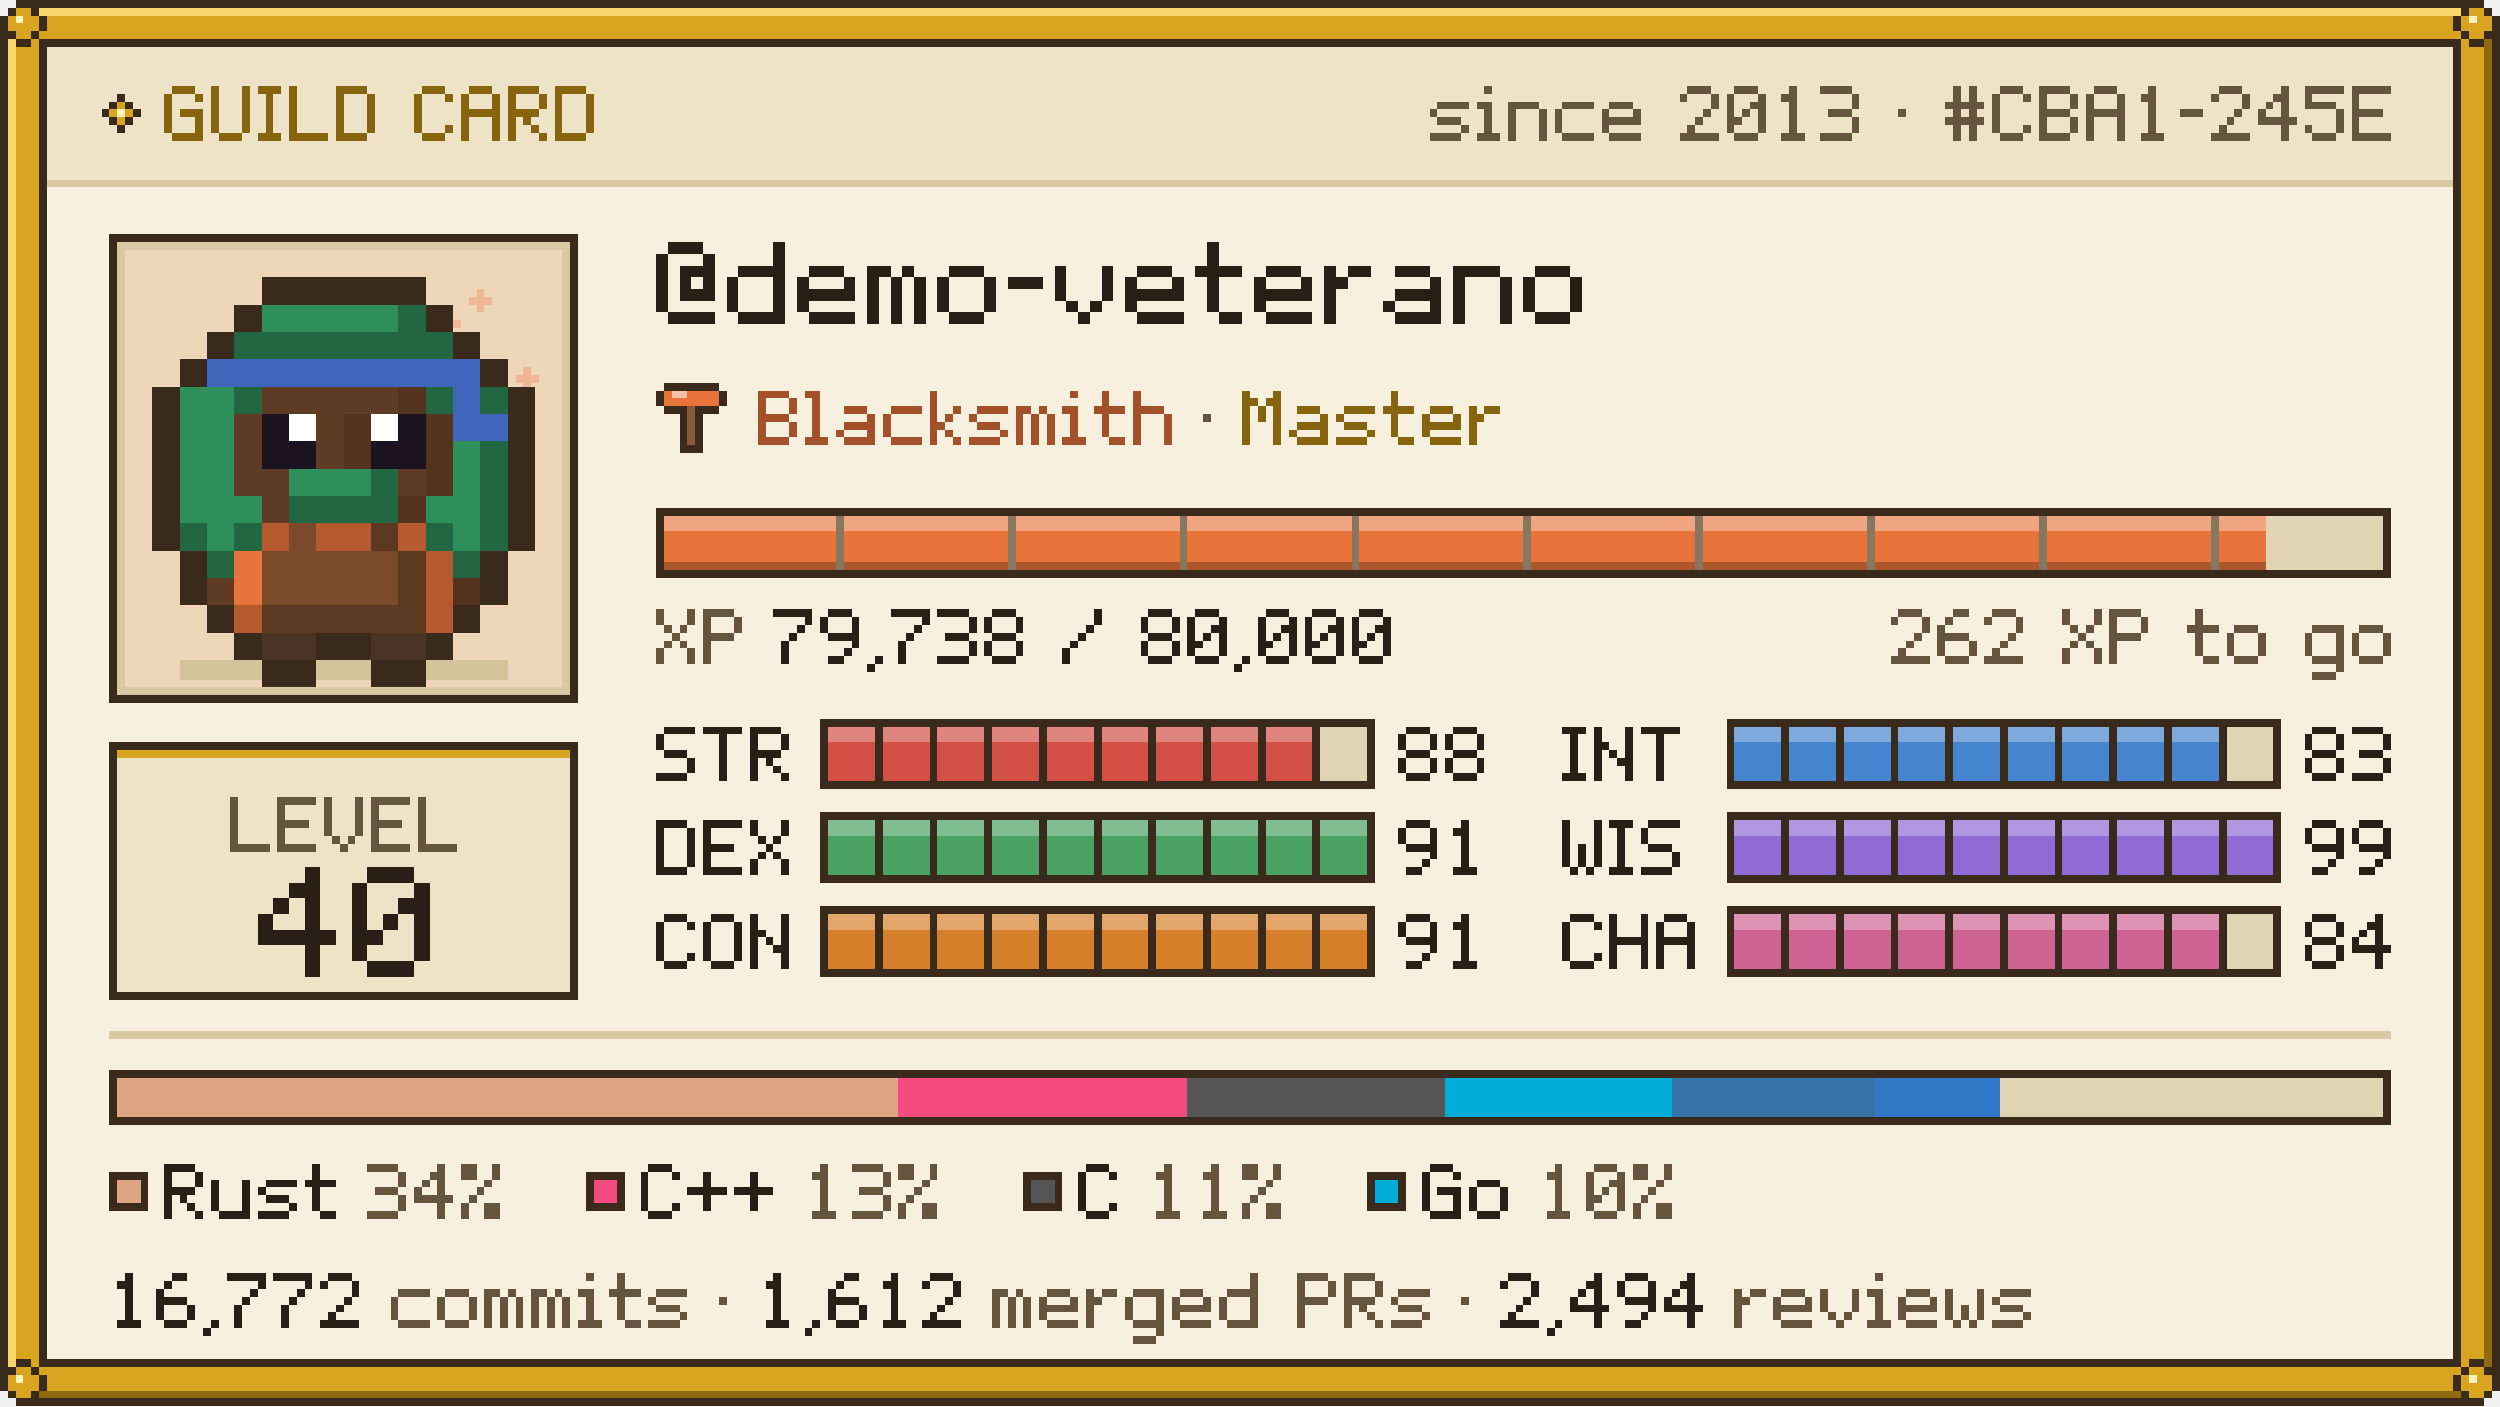
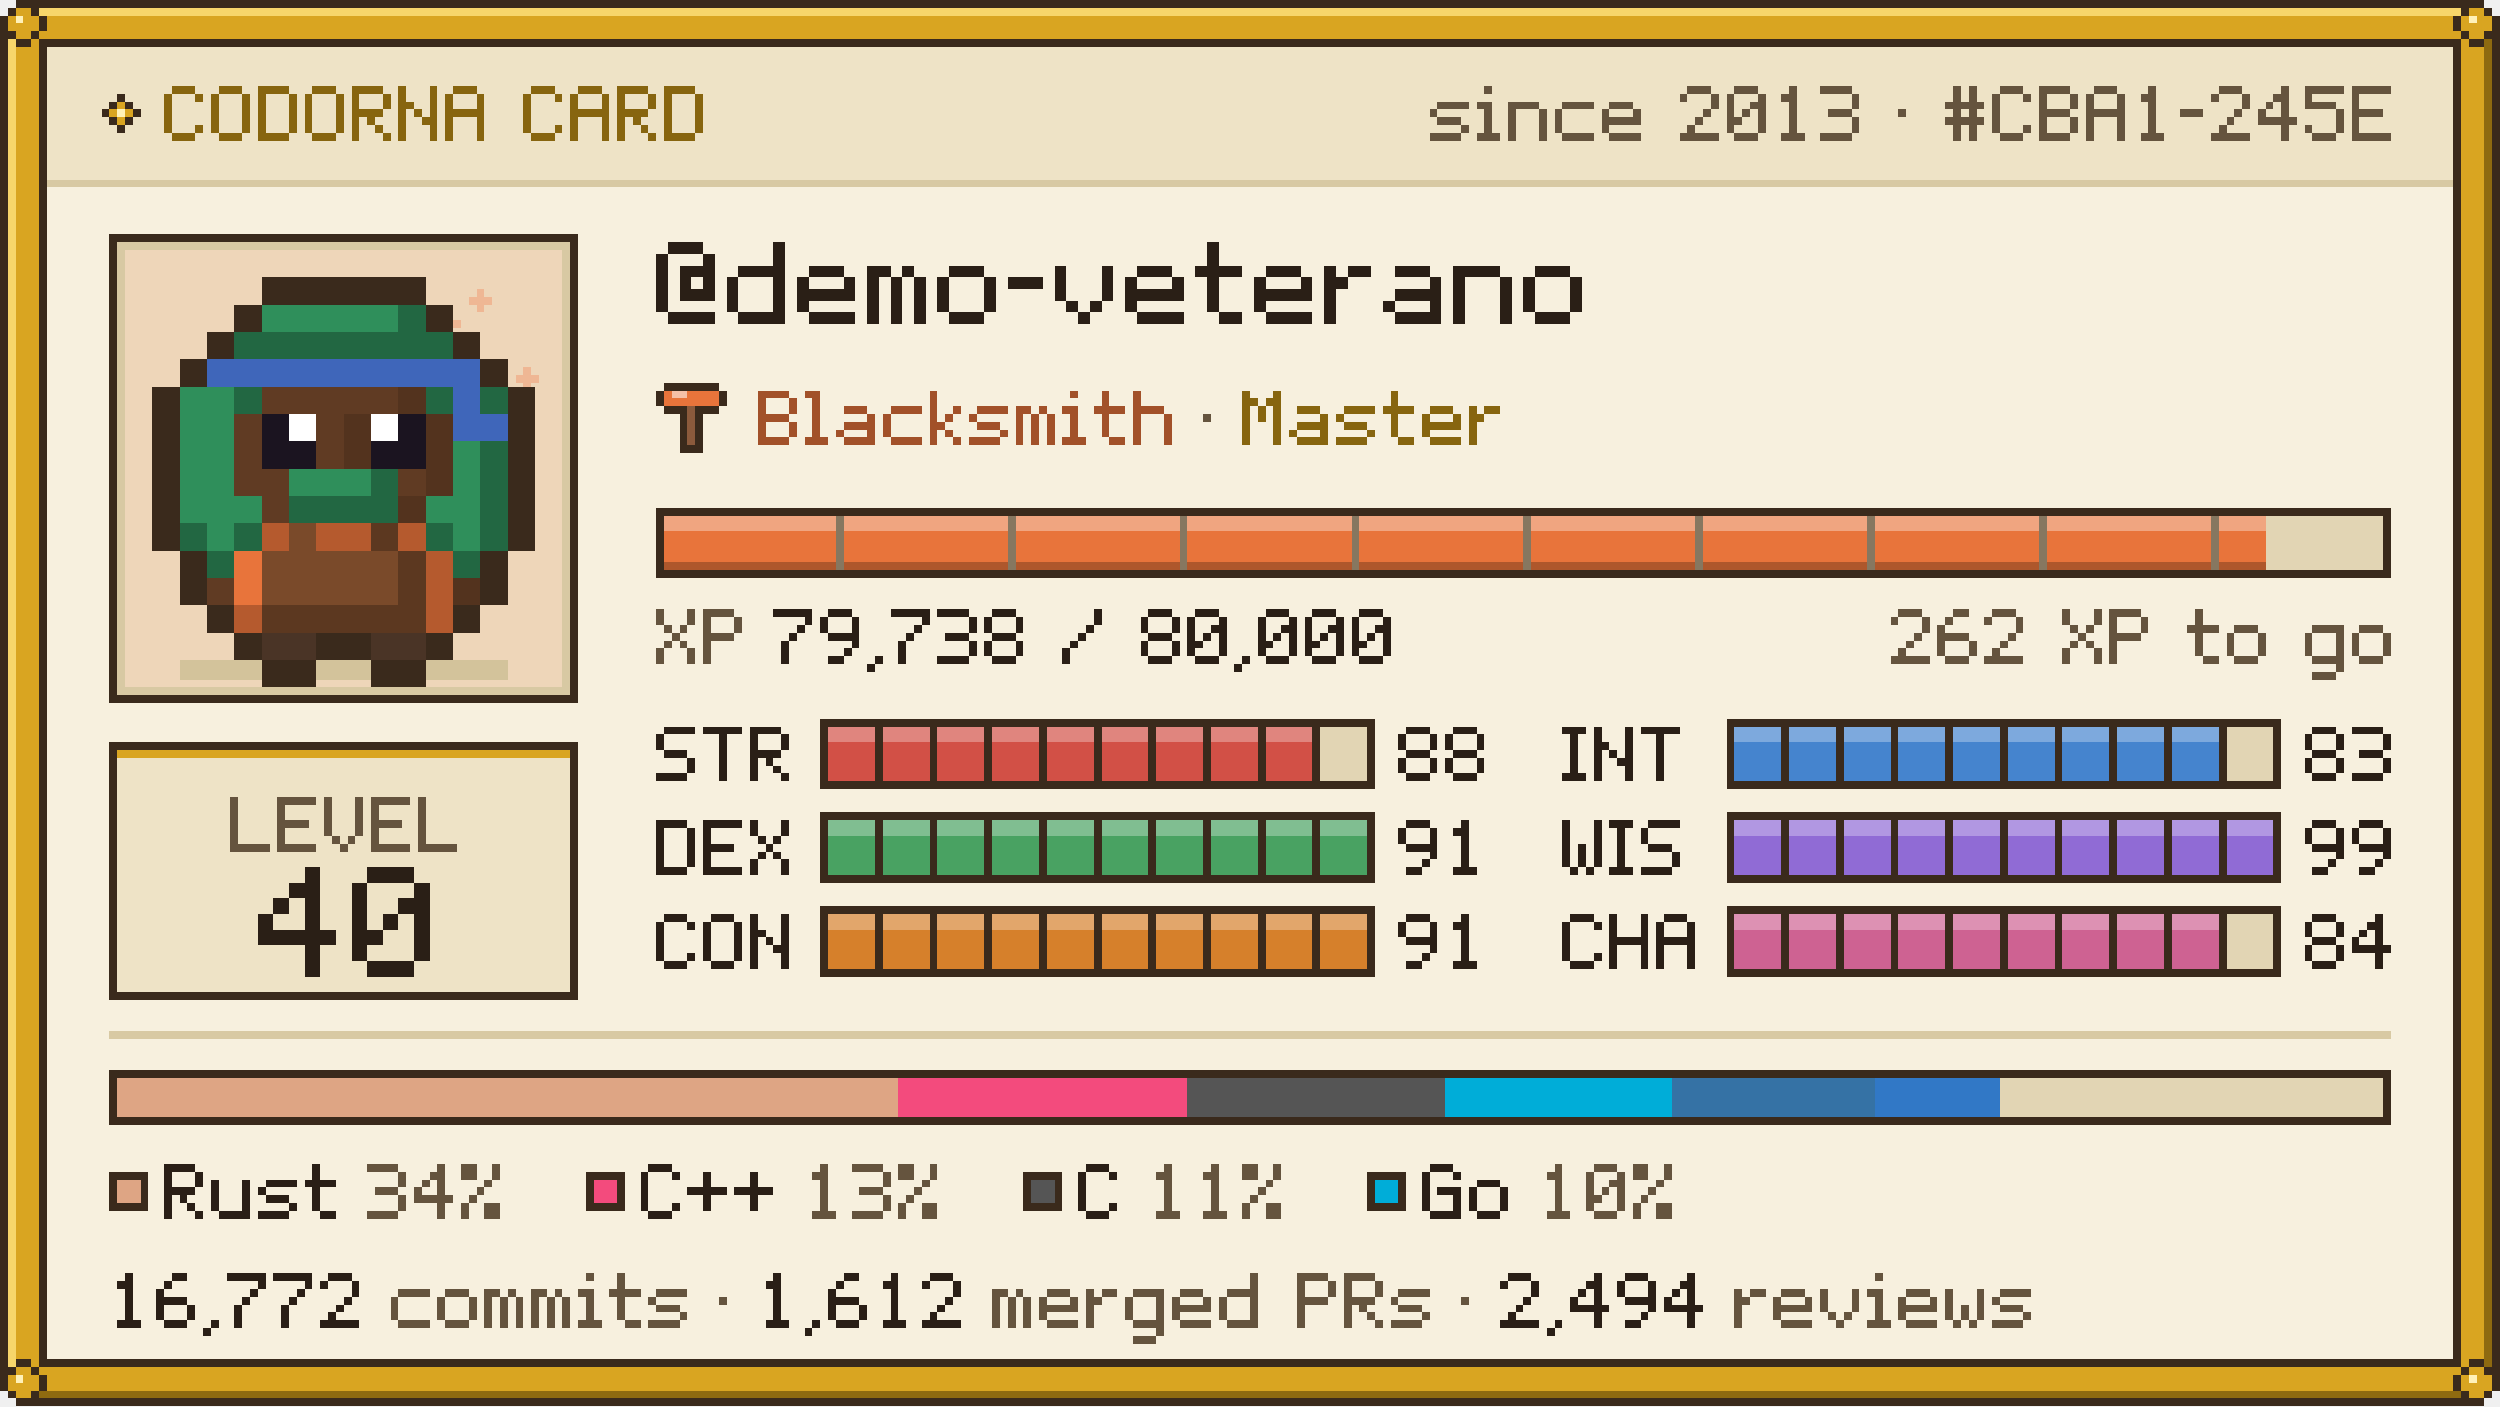
<svg xmlns="http://www.w3.org/2000/svg" width="640" height="360" viewBox="0 0 640 360" role="img" aria-labelledby="gc-title gc-desc" shape-rendering="crispEdges">
  <defs>
-     <path id="g47" d="M1 0h3v1h-3zM0 1h1v5h-1zM4 1h1v1h-1zM2 3h3v1h-3zM4 4h1v3h-1zM1 6h3v1h-3z" />
-     <path id="g55" d="M0 0h1v6h-1zM4 0h1v6h-1zM1 6h3v1h-3z" />
-     <path id="g49" d="M0 0h3v1h-3zM1 1h1v6h-1zM0 6h1v1h-1zM2 6h1v1h-1z" />
-     <path id="g4c" d="M0 0h1v7h-1zM1 6h4v1h-4z" />
+     <path id="g43" d="M1 0h3v1h-3zM0 1h1v5h-1zM4 1h1v1h-1zM4 5h1v1h-1zM1 6h3v1h-3z" />
+     <path id="g4f" d="M1 0h3v1h-3zM0 1h1v5h-1zM4 1h1v5h-1zM1 6h3v1h-3z" />
    <path id="g44" d="M0 0h4v1h-4zM0 1h1v6h-1zM4 1h1v5h-1zM1 6h3v1h-3z" />
-     <path id="g43" d="M1 0h3v1h-3zM0 1h1v5h-1zM4 1h1v1h-1zM4 5h1v1h-1zM1 6h3v1h-3z" />
+     <path id="g52" d="M0 0h4v1h-4zM0 1h1v6h-1zM4 1h1v2h-1zM1 3h3v1h-3zM2 4h1v1h-1zM3 5h1v1h-1zM4 6h1v1h-1z" />
+     <path id="g4e" d="M0 0h1v7h-1zM4 0h1v7h-1zM1 2h1v1h-1zM2 3h1v1h-1zM3 4h1v1h-1z" />
    <path id="g41" d="M1 0h3v1h-3zM0 1h1v6h-1zM4 1h1v6h-1zM1 3h3v1h-3z" />
-     <path id="g52" d="M0 0h4v1h-4zM0 1h1v6h-1zM4 1h1v2h-1zM1 3h3v1h-3zM2 4h1v1h-1zM3 5h1v1h-1zM4 6h1v1h-1z" />
    <path id="g73" d="M1 2h4v1h-4zM0 3h1v1h-1zM1 4h3v1h-3zM4 5h1v1h-1zM0 6h4v1h-4z" />
    <path id="g69" d="M1 0h1v1h-1zM0 2h2v1h-2zM1 3h1v4h-1zM0 6h1v1h-1zM2 6h1v1h-1z" />
    <path id="g6e" d="M0 2h4v1h-4zM0 3h1v4h-1zM4 3h1v4h-1z" />
    <path id="g63" d="M1 2h4v1h-4zM0 3h1v3h-1zM1 6h4v1h-4z" />
    <path id="g65" d="M1 2h3v1h-3zM0 3h1v3h-1zM4 3h1v2h-1zM1 4h3v1h-3zM1 6h4v1h-4z" />
    <path id="g32" d="M1 0h3v1h-3zM0 1h1v1h-1zM4 1h1v2h-1zM3 3h1v1h-1zM2 4h1v1h-1zM1 5h1v2h-1zM0 6h1v1h-1zM2 6h3v1h-3z" />
    <path id="g30" d="M1 0h3v1h-3zM0 1h1v5h-1zM4 1h1v5h-1zM3 2h1v1h-1zM2 3h1v1h-1zM1 4h1v1h-1zM1 6h3v1h-3z" />
    <path id="g31" d="M2 0h1v7h-1zM1 1h1v1h-1zM1 6h1v1h-1zM3 6h1v1h-1z" />
    <path id="g33" d="M0 0h4v1h-4zM4 1h1v2h-1zM1 3h3v1h-3zM4 4h1v2h-1zM0 6h4v1h-4z" />
    <path id="gb7" d="M0 3h1v1h-1z" />
    <path id="g23" d="M1 0h1v7h-1zM3 0h1v7h-1zM0 2h1v1h-1zM2 2h1v1h-1zM4 2h1v1h-1zM0 4h1v1h-1zM2 4h1v1h-1zM4 4h1v1h-1z" />
    <path id="g42" d="M0 0h4v1h-4zM0 1h1v6h-1zM4 1h1v2h-1zM1 3h3v1h-3zM4 4h1v2h-1zM1 6h3v1h-3z" />
    <path id="g2d" d="M0 3h3v1h-3z" />
    <path id="g34" d="M3 0h1v7h-1zM2 1h1v1h-1zM1 2h1v1h-1zM0 3h1v2h-1zM1 4h2v1h-2zM4 4h1v1h-1z" />
    <path id="g35" d="M0 0h5v1h-5zM0 1h1v2h-1zM1 2h3v1h-3zM4 3h1v3h-1zM0 5h1v1h-1zM1 6h3v1h-3z" />
    <path id="g45" d="M0 0h5v1h-5zM0 1h1v6h-1zM1 3h3v1h-3zM1 6h4v1h-4z" />
+     <path id="g4c" d="M0 0h1v7h-1zM1 6h4v1h-4z" />
    <path id="g56" d="M0 0h1v5h-1zM4 0h1v5h-1zM1 5h1v1h-1zM3 5h1v1h-1zM2 6h1v1h-1z" />
    <path id="g40" d="M1 0h3v1h-3zM0 1h1v5h-1zM4 1h1v4h-1zM2 2h2v1h-2zM2 3h1v2h-1zM3 4h1v1h-1zM1 6h4v1h-4z" />
    <path id="g64" d="M4 0h1v7h-1zM1 2h3v1h-3zM0 3h1v3h-1zM1 6h3v1h-3z" />
    <path id="g6d" d="M0 2h2v1h-2zM3 2h1v1h-1zM0 3h1v4h-1zM2 3h1v4h-1zM4 3h1v4h-1z" />
    <path id="g6f" d="M1 2h3v1h-3zM0 3h1v3h-1zM4 3h1v3h-1zM1 6h3v1h-3z" />
    <path id="g76" d="M0 2h1v3h-1zM4 2h1v3h-1zM1 5h1v1h-1zM3 5h1v1h-1zM2 6h1v1h-1z" />
    <path id="g74" d="M1 0h1v6h-1zM0 2h1v1h-1zM2 2h2v1h-2zM2 6h2v1h-2z" />
    <path id="g72" d="M0 2h1v5h-1zM2 2h2v1h-2zM1 3h1v1h-1z" />
    <path id="g61" d="M1 2h3v1h-3zM4 3h1v4h-1zM1 4h3v1h-3zM0 5h1v1h-1zM1 6h3v1h-3z" />
    <path id="g6c" d="M0 0h2v1h-2zM1 1h1v6h-1zM0 6h1v1h-1zM2 6h1v1h-1z" />
    <path id="g6b" d="M0 0h1v7h-1zM3 2h1v1h-1zM2 3h1v1h-1zM1 4h1v1h-1zM2 5h1v1h-1zM3 6h1v1h-1z" />
    <path id="g68" d="M0 0h1v7h-1zM1 2h3v1h-3zM4 3h1v4h-1z" />
    <path id="g4d" d="M0 0h1v7h-1zM4 0h1v7h-1zM1 1h1v1h-1zM3 1h1v1h-1zM2 2h1v2h-1z" />
    <path id="g58" d="M0 0h1v2h-1zM4 0h1v2h-1zM1 2h1v1h-1zM3 2h1v1h-1zM2 3h1v1h-1zM1 4h1v1h-1zM3 4h1v1h-1zM0 5h1v2h-1zM4 5h1v2h-1z" />
    <path id="g50" d="M0 0h4v1h-4zM0 1h1v6h-1zM4 1h1v2h-1zM1 3h3v1h-3z" />
    <path id="g37" d="M0 0h5v1h-5zM4 1h1v1h-1zM3 2h1v1h-1zM2 3h1v1h-1zM1 4h1v3h-1z" />
    <path id="g39" d="M1 0h3v1h-3zM0 1h1v2h-1zM4 1h1v4h-1zM1 3h3v1h-3zM3 5h1v1h-1zM1 6h2v1h-2z" />
    <path id="g2c" d="M1 6h1v1h-1zM0 7h1v1h-1z" />
    <path id="g38" d="M1 0h3v1h-3zM0 1h1v2h-1zM4 1h1v2h-1zM1 3h3v1h-3zM0 4h1v2h-1zM4 4h1v2h-1zM1 6h3v1h-3z" />
    <path id="g2f" d="M4 0h1v2h-1zM3 2h1v1h-1zM2 3h1v1h-1zM1 4h1v1h-1zM0 5h1v2h-1z" />
    <path id="g36" d="M2 0h2v1h-2zM1 1h1v1h-1zM0 2h1v4h-1zM1 3h3v1h-3zM4 4h1v2h-1zM1 6h3v1h-3z" />
    <path id="g67" d="M1 2h4v1h-4zM0 3h1v3h-1zM4 3h1v5h-1zM1 6h3v1h-3zM1 8h3v1h-3z" />
    <path id="g53" d="M1 0h4v1h-4zM0 1h1v2h-1zM1 3h3v1h-3zM4 4h1v2h-1zM0 6h4v1h-4z" />
    <path id="g54" d="M0 0h5v1h-5zM2 1h1v6h-1z" />
-     <path id="g4e" d="M0 0h1v7h-1zM4 0h1v7h-1zM1 2h1v1h-1zM2 3h1v1h-1zM3 4h1v1h-1z" />
+     <path id="g49" d="M0 0h3v1h-3zM1 1h1v6h-1zM0 6h1v1h-1zM2 6h1v1h-1z" />
    <path id="g57" d="M0 0h1v6h-1zM4 0h1v6h-1zM2 3h1v3h-1zM1 6h1v1h-1zM3 6h1v1h-1z" />
-     <path id="g4f" d="M1 0h3v1h-3zM0 1h1v5h-1zM4 1h1v5h-1zM1 6h3v1h-3z" />
    <path id="g48" d="M0 0h1v7h-1zM4 0h1v7h-1zM1 3h3v1h-3z" />
    <path id="g75" d="M0 2h1v4h-1zM4 2h1v5h-1zM1 6h3v1h-3z" />
    <path id="g25" d="M0 0h2v2h-2zM4 0h1v2h-1zM3 2h1v1h-1zM2 3h1v1h-1zM1 4h1v1h-1zM0 5h1v2h-1zM3 5h2v2h-2z" />
    <path id="g2b" d="M2 1h1v5h-1zM0 3h2v1h-2zM3 3h2v1h-2z" />
+     <path id="g47" d="M1 0h3v1h-3zM0 1h1v5h-1zM4 1h1v1h-1zM2 3h3v1h-3zM4 4h1v3h-1zM1 6h3v1h-3z" />
    <path id="g77" d="M0 2h1v4h-1zM4 2h1v4h-1zM2 4h1v2h-1zM1 6h1v1h-1zM3 6h1v1h-1z" />
  </defs>
  <path fill="#3a2a1c" d="M4 0h632v2h2v2h2v352h-2v2h-2v2h-632v-2h-2v-2h-2v-352h2v-2h2z" />
  <path fill="#d9a521" d="M6 2h628v2h2v2h2v348h-2v2h-2v2h-628v-2h-2v-2h-2v-348h2v-2h2z" />
  <rect x="8" y="2" width="624" height="2" fill="#f7d66b" />
  <rect x="2" y="8" width="2" height="344" fill="#f7d66b" />
  <rect x="8" y="356" width="624" height="2" fill="#8e6a10" />
  <rect x="636" y="8" width="2" height="344" fill="#8e6a10" />
  <rect x="10" y="10" width="620" height="340" fill="#3a2a1c" />
  <rect x="12" y="12" width="616" height="336" fill="#f7f0de" />
  <path fill="#3a2a1c" d="M4 0h4v2h-4zM2 2h2v2h-2zM8 2h2v2h-2zM0 4h2v4h-2zM10 4h2v4h-2zM2 8h2v2h-2zM8 8h2v2h-2zM4 10h4v2h-4z" />
  <path fill="#d9a521" d="M4 2h4v2h-4zM2 4h2v4h-2zM6 4h4v4h-4zM4 6h2v4h-2zM6 8h2v2h-2z" />
  <path fill="#fff1b8" d="M4 4h2v2h-2z" />
  <path fill="#3a2a1c" d="M632 0h4v2h-4zM630 2h2v2h-2zM636 2h2v2h-2zM628 4h2v4h-2zM638 4h2v4h-2zM630 8h2v2h-2zM636 8h2v2h-2zM632 10h4v2h-4z" />
  <path fill="#d9a521" d="M632 2h4v2h-4zM630 4h2v4h-2zM634 4h4v4h-4zM632 6h2v4h-2zM634 8h2v2h-2z" />
  <path fill="#fff1b8" d="M632 4h2v2h-2z" />
  <path fill="#3a2a1c" d="M4 348h4v2h-4zM2 350h2v2h-2zM8 350h2v2h-2zM0 352h2v4h-2zM10 352h2v4h-2zM2 356h2v2h-2zM8 356h2v2h-2zM4 358h4v2h-4z" />
  <path fill="#d9a521" d="M4 350h4v2h-4zM2 352h2v4h-2zM6 352h4v4h-4zM4 354h2v4h-2zM6 356h2v2h-2z" />
  <path fill="#fff1b8" d="M4 352h2v2h-2z" />
  <path fill="#3a2a1c" d="M632 348h4v2h-4zM630 350h2v2h-2zM636 350h2v2h-2zM628 352h2v4h-2zM638 352h2v4h-2zM630 356h2v2h-2zM636 356h2v2h-2zM632 358h4v2h-4z" />
  <path fill="#d9a521" d="M632 350h4v2h-4zM630 352h2v4h-2zM634 352h4v4h-4zM632 354h2v4h-2zM634 356h2v2h-2z" />
  <path fill="#fff1b8" d="M632 352h2v2h-2z" />
  <rect x="12" y="12" width="616" height="34" fill="#eee3c6" />
  <rect x="12" y="46" width="616" height="2" fill="#d8c9a3" />
  <path fill="#3a2a1c" d="M30 24h2v2h-2zM28 26h2v2h-2zM32 26h2v2h-2zM26 28h2v2h-2zM34 28h2v2h-2zM28 30h2v2h-2zM32 30h2v2h-2zM30 32h2v2h-2z" />
  <path fill="#d9a521" d="M30 26h2v2h-2zM28 28h2v2h-2zM32 28h2v2h-2zM30 30h2v2h-2z" />
  <path fill="#fff1b8" d="M30 28h2v2h-2z" />
  <g fill="#87650f" transform="translate(42 22) scale(2)">
-     <use href="#g47" />
-     <use href="#g55" x="6" />
-     <use href="#g49" x="12" />
-     <use href="#g4c" x="16" />
-     <use href="#g44" x="22" />
-     <use href="#g43" x="32" />
-     <use href="#g41" x="38" />
-     <use href="#g52" x="44" />
-     <use href="#g44" x="50" />
+     <use href="#g43" />
+     <use href="#g4f" x="6" />
+     <use href="#g44" x="12" />
+     <use href="#g4f" x="18" />
+     <use href="#g52" x="24" />
+     <use href="#g4e" x="30" />
+     <use href="#g41" x="36" />
+     <use href="#g43" x="46" />
+     <use href="#g41" x="52" />
+     <use href="#g52" x="58" />
+     <use href="#g44" x="64" />
  </g>
  <g fill="#65543e" transform="translate(366 22) scale(2)">
    <use href="#g73" />
    <use href="#g69" x="6" />
    <use href="#g6e" x="10" />
    <use href="#g63" x="16" />
    <use href="#g65" x="22" />
    <use href="#g32" x="32" />
    <use href="#g30" x="38" />
    <use href="#g31" x="44" />
    <use href="#g33" x="50" />
    <use href="#gb7" x="60" />
    <use href="#g23" x="66" />
    <use href="#g43" x="72" />
    <use href="#g42" x="78" />
    <use href="#g41" x="84" />
    <use href="#g31" x="90" />
    <use href="#g2d" x="96" />
    <use href="#g32" x="100" />
    <use href="#g34" x="106" />
    <use href="#g35" x="112" />
    <use href="#g45" x="118" />
  </g>
  <rect x="28" y="60" width="120" height="120" fill="#3a2a1c" />
  <rect x="30" y="62" width="116" height="116" fill="#d8c9a3" />
  <rect x="32" y="64" width="112" height="112" fill="#eed6b9" />
  <path fill="#efb794" d="M114 80h2v6h-2zM112 82h6v2h-6zM118 112h2v6h-2zM116 114h6v2h-6zM122 74h2v6h-2zM120 76h6v2h-6zM134 94h2v6h-2zM132 96h6v2h-6zM120 114h2v6h-2zM118 116h6v2h-6z" />
  <rect x="46" y="169" width="84" height="5" fill="#d3c39b" />
  <path fill="#3a2a1c" d="M67 71h42v7h-42zM60 78h7v7h-7zM109 78h7v7h-7zM53 85h7v7h-7zM116 85h7v7h-7zM46 92h7v7h-7zM123 92h7v7h-7zM39 99h7v42h-7zM130 99h7v42h-7zM46 141h7v14h-7zM123 141h7v14h-7zM53 155h7v7h-7zM116 155h7v7h-7zM60 162h7v7h-7zM81 162h14v7h-14zM109 162h7v7h-7zM67 169h14v7h-14zM95 169h14v7h-14z" />
  <path fill="#2f8f5b" d="M67 78h35v7h-35zM46 99h14v35h-14zM116 113h7v28h-7zM74 120h21v7h-21zM60 127h7v7h-7zM109 127h7v7h-7zM53 134h7v7h-7z" />
  <path fill="#226742" d="M102 78h7v14h-7zM60 85h42v7h-42zM109 85h7v7h-7zM60 99h7v7h-7zM109 99h7v7h-7zM123 99h7v7h-7zM123 113h7v28h-7zM95 120h7v14h-7zM74 127h21v7h-21zM46 134h7v7h-7zM60 134h7v7h-7zM109 134h7v7h-7zM53 141h7v7h-7zM116 141h7v7h-7z" />
  <path fill="#3f66ba" d="M53 92h70v7h-70zM116 99h7v14h-7zM123 106h7v7h-7z" />
  <path fill="#603b23" d="M67 99h35v7h-35zM60 106h7v21h-7zM81 106h7v14h-7zM67 120h7v14h-7zM102 120h7v7h-7zM53 148h7v7h-7z" />
  <path fill="#53331e" d="M102 99h7v7h-7zM88 106h7v14h-7zM109 106h7v21h-7zM102 127h7v7h-7zM116 148h7v7h-7z" />
  <path fill="#1b1420" d="M67 106h7v14h-7zM102 106h7v14h-7zM74 113h7v7h-7zM95 113h7v7h-7z" />
  <path fill="#ffffff" d="M74 106h7v7h-7zM95 106h7v7h-7z" />
  <path fill="#b55a2e" d="M67 134h7v7h-7zM81 134h14v7h-14zM102 134h7v7h-7zM109 141h7v21h-7zM60 155h7v7h-7z" />
  <path fill="#7a4a2a" d="M74 134h7v21h-7zM67 141h7v14h-7zM81 141h21v14h-21z" />
  <path fill="#5c3820" d="M95 134h7v7h-7zM102 141h7v21h-7zM67 155h35v7h-35z" />
  <path fill="#e8743b" d="M60 141h7v14h-7z" />
  <path fill="#4a3426" d="M67 162h14v7h-14zM95 162h14v7h-14z" />
  <rect x="28" y="190" width="120" height="66" fill="#3a2a1c" />
  <rect x="30" y="192" width="116" height="62" fill="#eee3c6" />
  <rect x="30" y="192" width="116" height="2" fill="#d9a521" />
  <g fill="#65543e" transform="translate(59 204) scale(2)">
    <use href="#g4c" />
    <use href="#g45" x="6" />
    <use href="#g56" x="12" />
    <use href="#g45" x="18" />
    <use href="#g4c" x="24" />
  </g>
  <g fill="#2a1f16" transform="translate(66 222) scale(4)">
    <use href="#g34" />
    <use href="#g30" x="6" />
  </g>
  <g fill="#2a1f16" transform="translate(168 62) scale(3)">
    <use href="#g40" />
    <use href="#g64" x="6" />
    <use href="#g65" x="12" />
    <use href="#g6d" x="18" />
    <use href="#g6f" x="24" />
    <use href="#g2d" x="30" />
    <use href="#g76" x="34" />
    <use href="#g65" x="40" />
    <use href="#g74" x="46" />
    <use href="#g65" x="51" />
    <use href="#g72" x="57" />
    <use href="#g61" x="62" />
    <use href="#g6e" x="68" />
    <use href="#g6f" x="74" />
  </g>
  <path fill="#3a2a1c" d="M170 98h14v2h-14zM168 100h2v4h-2zM184 100h2v4h-2zM170 104h6v2h-6zM178 104h6v2h-6zM174 106h2v10h-2zM178 106h2v10h-2zM176 114h2v2h-2z" />
  <path fill="#e8743b" d="M170 100h2v4h-2zM176 100h8v4h-8zM172 102h4v2h-4z" />
  <path fill="#f5c0a7" d="M172 100h4v2h-4z" />
  <path fill="#8b5a3c" d="M176 104h2v10h-2z" />
  <g fill="#a25129" transform="translate(194 100) scale(2)">
    <use href="#g42" />
    <use href="#g6c" x="6" />
    <use href="#g61" x="10" />
    <use href="#g63" x="16" />
    <use href="#g6b" x="22" />
    <use href="#g73" x="27" />
    <use href="#g6d" x="33" />
    <use href="#g69" x="39" />
    <use href="#g74" x="43" />
    <use href="#g68" x="48" />
  </g>
  <g fill="#65543e" transform="translate(300 100) scale(2)">
    <use href="#gb7" x="4" />
  </g>
  <g fill="#87650f" transform="translate(318 100) scale(2)">
    <use href="#g4d" />
    <use href="#g61" x="6" />
    <use href="#g73" x="12" />
    <use href="#g74" x="18" />
    <use href="#g65" x="23" />
    <use href="#g72" x="29" />
  </g>
  <rect x="168" y="130" width="444" height="18" fill="#3a2a1c" />
  <rect x="170" y="132" width="440" height="14" fill="#e2d5b4" />
  <rect x="170" y="132" width="410" height="14" fill="#e8743b" />
  <rect x="170" y="132" width="410" height="4" fill="#f0a580" />
  <rect x="170" y="144" width="410" height="2" fill="#ae572c" />
  <path fill="#867760" d="M214 132h2v14h-2zM258 132h2v14h-2zM302 132h2v14h-2zM346 132h2v14h-2zM390 132h2v14h-2zM434 132h2v14h-2zM478 132h2v14h-2zM522 132h2v14h-2zM566 132h2v14h-2z" />
  <g fill="#65543e" transform="translate(168 156) scale(2)">
    <use href="#g58" />
    <use href="#g50" x="6" />
  </g>
  <g fill="#2a1f16" transform="translate(198 156) scale(2)">
    <use href="#g37" />
    <use href="#g39" x="6" />
    <use href="#g2c" x="12" />
    <use href="#g37" x="15" />
    <use href="#g33" x="21" />
    <use href="#g38" x="27" />
    <use href="#g2f" x="37" />
    <use href="#g38" x="47" />
    <use href="#g30" x="53" />
    <use href="#g2c" x="59" />
    <use href="#g30" x="62" />
    <use href="#g30" x="68" />
    <use href="#g30" x="74" />
  </g>
  <g fill="#65543e" transform="translate(484 156) scale(2)">
    <use href="#g32" />
    <use href="#g36" x="6" />
    <use href="#g32" x="12" />
    <use href="#g58" x="22" />
    <use href="#g50" x="28" />
    <use href="#g74" x="38" />
    <use href="#g6f" x="43" />
    <use href="#g67" x="53" />
    <use href="#g6f" x="59" />
  </g>
  <g fill="#2a1f16" transform="translate(168 186) scale(2)">
    <use href="#g53" />
    <use href="#g54" x="6" />
    <use href="#g52" x="12" />
  </g>
  <rect x="210" y="184" width="142" height="18" fill="#3a2a1c" />
  <path fill="#e2d5b4" d="M338 186h12v14h-12z" />
  <path fill="#d25046" d="M212 186h12v14h-12zM226 186h12v14h-12zM240 186h12v14h-12zM254 186h12v14h-12zM268 186h12v14h-12zM282 186h12v14h-12zM296 186h12v14h-12zM310 186h12v14h-12zM324 186h12v14h-12z" />
  <path fill="#e0857e" d="M212 186h12v4h-12zM226 186h12v4h-12zM240 186h12v4h-12zM254 186h12v4h-12zM268 186h12v4h-12zM282 186h12v4h-12zM296 186h12v4h-12zM310 186h12v4h-12zM324 186h12v4h-12z" />
  <g fill="#2a1f16" transform="translate(358 186) scale(2)">
    <use href="#g38" />
    <use href="#g38" x="6" />
  </g>
  <g fill="#2a1f16" transform="translate(400 186) scale(2)">
    <use href="#g49" />
    <use href="#g4e" x="4" />
    <use href="#g54" x="10" />
  </g>
  <rect x="442" y="184" width="142" height="18" fill="#3a2a1c" />
  <path fill="#e2d5b4" d="M570 186h12v14h-12z" />
  <path fill="#4584ce" d="M444 186h12v14h-12zM458 186h12v14h-12zM472 186h12v14h-12zM486 186h12v14h-12zM500 186h12v14h-12zM514 186h12v14h-12zM528 186h12v14h-12zM542 186h12v14h-12zM556 186h12v14h-12z" />
  <path fill="#7da9dd" d="M444 186h12v4h-12zM458 186h12v4h-12zM472 186h12v4h-12zM486 186h12v4h-12zM500 186h12v4h-12zM514 186h12v4h-12zM528 186h12v4h-12zM542 186h12v4h-12zM556 186h12v4h-12z" />
  <g fill="#2a1f16" transform="translate(590 186) scale(2)">
    <use href="#g38" />
    <use href="#g33" x="6" />
  </g>
  <g fill="#2a1f16" transform="translate(168 210) scale(2)">
    <use href="#g44" />
    <use href="#g45" x="6" />
    <use href="#g58" x="12" />
  </g>
  <rect x="210" y="208" width="142" height="18" fill="#3a2a1c" />
  <path fill="#49a262" d="M212 210h12v14h-12zM226 210h12v14h-12zM240 210h12v14h-12zM254 210h12v14h-12zM268 210h12v14h-12zM282 210h12v14h-12zM296 210h12v14h-12zM310 210h12v14h-12zM324 210h12v14h-12zM338 210h12v14h-12z" />
  <path fill="#80be91" d="M212 210h12v4h-12zM226 210h12v4h-12zM240 210h12v4h-12zM254 210h12v4h-12zM268 210h12v4h-12zM282 210h12v4h-12zM296 210h12v4h-12zM310 210h12v4h-12zM324 210h12v4h-12zM338 210h12v4h-12z" />
  <g fill="#2a1f16" transform="translate(358 210) scale(2)">
    <use href="#g39" />
    <use href="#g31" x="6" />
  </g>
  <g fill="#2a1f16" transform="translate(400 210) scale(2)">
    <use href="#g57" />
    <use href="#g49" x="6" />
    <use href="#g53" x="10" />
  </g>
  <rect x="442" y="208" width="142" height="18" fill="#3a2a1c" />
  <path fill="#906bd5" d="M444 210h12v14h-12zM458 210h12v14h-12zM472 210h12v14h-12zM486 210h12v14h-12zM500 210h12v14h-12zM514 210h12v14h-12zM528 210h12v14h-12zM542 210h12v14h-12zM556 210h12v14h-12zM570 210h12v14h-12z" />
  <path fill="#b197e2" d="M444 210h12v4h-12zM458 210h12v4h-12zM472 210h12v4h-12zM486 210h12v4h-12zM500 210h12v4h-12zM514 210h12v4h-12zM528 210h12v4h-12zM542 210h12v4h-12zM556 210h12v4h-12zM570 210h12v4h-12z" />
  <g fill="#2a1f16" transform="translate(590 210) scale(2)">
    <use href="#g39" />
    <use href="#g39" x="6" />
  </g>
  <g fill="#2a1f16" transform="translate(168 234) scale(2)">
    <use href="#g43" />
    <use href="#g4f" x="6" />
    <use href="#g4e" x="12" />
  </g>
  <rect x="210" y="232" width="142" height="18" fill="#3a2a1c" />
  <path fill="#d6802b" d="M212 234h12v14h-12zM226 234h12v14h-12zM240 234h12v14h-12zM254 234h12v14h-12zM268 234h12v14h-12zM282 234h12v14h-12zM296 234h12v14h-12zM310 234h12v14h-12zM324 234h12v14h-12zM338 234h12v14h-12z" />
  <path fill="#e2a66b" d="M212 234h12v4h-12zM226 234h12v4h-12zM240 234h12v4h-12zM254 234h12v4h-12zM268 234h12v4h-12zM282 234h12v4h-12zM296 234h12v4h-12zM310 234h12v4h-12zM324 234h12v4h-12zM338 234h12v4h-12z" />
  <g fill="#2a1f16" transform="translate(358 234) scale(2)">
    <use href="#g39" />
    <use href="#g31" x="6" />
  </g>
  <g fill="#2a1f16" transform="translate(400 234) scale(2)">
    <use href="#g43" />
    <use href="#g48" x="6" />
    <use href="#g41" x="12" />
  </g>
  <rect x="442" y="232" width="142" height="18" fill="#3a2a1c" />
  <path fill="#e2d5b4" d="M570 234h12v14h-12z" />
  <path fill="#ce6292" d="M444 234h12v14h-12zM458 234h12v14h-12zM472 234h12v14h-12zM486 234h12v14h-12zM500 234h12v14h-12zM514 234h12v14h-12zM528 234h12v14h-12zM542 234h12v14h-12zM556 234h12v14h-12z" />
  <path fill="#dd91b3" d="M444 234h12v4h-12zM458 234h12v4h-12zM472 234h12v4h-12zM486 234h12v4h-12zM500 234h12v4h-12zM514 234h12v4h-12zM528 234h12v4h-12zM542 234h12v4h-12zM556 234h12v4h-12z" />
  <g fill="#2a1f16" transform="translate(590 234) scale(2)">
    <use href="#g38" />
    <use href="#g34" x="6" />
  </g>
  <rect x="28" y="264" width="584" height="2" fill="#d8c9a3" />
  <rect x="28" y="274" width="584" height="14" fill="#3a2a1c" />
  <rect x="30" y="276" width="580" height="10" fill="#e2d5b4" />
  <rect x="30" y="276" width="200" height="10" fill="#dea584" />
  <rect x="230" y="276" width="74" height="10" fill="#f34b7d" />
  <rect x="304" y="276" width="66" height="10" fill="#555555" />
  <rect x="370" y="276" width="58" height="10" fill="#00ADD8" />
  <rect x="428" y="276" width="52" height="10" fill="#3572A5" />
  <rect x="480" y="276" width="32" height="10" fill="#3178c6" />
  <rect x="28" y="300" width="10" height="10" fill="#3a2a1c" />
  <rect x="30" y="302" width="6" height="6" fill="#dea584" />
  <g fill="#2a1f16" transform="translate(42 298) scale(2)">
    <use href="#g52" />
    <use href="#g75" x="6" />
    <use href="#g73" x="12" />
    <use href="#g74" x="18" />
  </g>
  <g fill="#65543e" transform="translate(86 298) scale(2)">
    <use href="#g33" x="4" />
    <use href="#g34" x="10" />
    <use href="#g25" x="16" />
  </g>
  <rect x="150" y="300" width="10" height="10" fill="#3a2a1c" />
  <rect x="152" y="302" width="6" height="6" fill="#f34b7d" />
  <g fill="#2a1f16" transform="translate(164 298) scale(2)">
    <use href="#g43" />
    <use href="#g2b" x="6" />
    <use href="#g2b" x="12" />
  </g>
  <g fill="#65543e" transform="translate(198 298) scale(2)">
    <use href="#g31" x="4" />
    <use href="#g33" x="10" />
    <use href="#g25" x="16" />
  </g>
  <rect x="262" y="300" width="10" height="10" fill="#3a2a1c" />
  <rect x="264" y="302" width="6" height="6" fill="#555555" />
  <g fill="#2a1f16" transform="translate(276 298) scale(2)">
    <use href="#g43" />
  </g>
  <g fill="#65543e" transform="translate(286 298) scale(2)">
    <use href="#g31" x="4" />
    <use href="#g31" x="10" />
    <use href="#g25" x="16" />
  </g>
  <rect x="350" y="300" width="10" height="10" fill="#3a2a1c" />
  <rect x="352" y="302" width="6" height="6" fill="#00ADD8" />
  <g fill="#2a1f16" transform="translate(364 298) scale(2)">
    <use href="#g47" />
    <use href="#g6f" x="6" />
  </g>
  <g fill="#65543e" transform="translate(386 298) scale(2)">
    <use href="#g31" x="4" />
    <use href="#g30" x="10" />
    <use href="#g25" x="16" />
  </g>
  <g fill="#2a1f16" transform="translate(28 326) scale(2)">
    <use href="#g31" />
    <use href="#g36" x="6" />
    <use href="#g2c" x="12" />
    <use href="#g37" x="15" />
    <use href="#g37" x="21" />
    <use href="#g32" x="27" />
  </g>
  <g fill="#65543e" transform="translate(92 326) scale(2)">
    <use href="#g63" x="4" />
    <use href="#g6f" x="10" />
    <use href="#g6d" x="16" />
    <use href="#g6d" x="22" />
    <use href="#g69" x="28" />
    <use href="#g74" x="32" />
    <use href="#g73" x="37" />
  </g>
  <g fill="#65543e" transform="translate(176 326) scale(2)">
    <use href="#gb7" x="4" />
  </g>
  <g fill="#2a1f16" transform="translate(194 326) scale(2)">
    <use href="#g31" />
    <use href="#g2c" x="6" />
    <use href="#g36" x="9" />
    <use href="#g31" x="15" />
    <use href="#g32" x="21" />
  </g>
  <g fill="#65543e" transform="translate(246 326) scale(2)">
    <use href="#g6d" x="4" />
    <use href="#g65" x="10" />
    <use href="#g72" x="16" />
    <use href="#g67" x="21" />
    <use href="#g65" x="27" />
    <use href="#g64" x="33" />
    <use href="#g50" x="43" />
    <use href="#g52" x="49" />
    <use href="#g73" x="55" />
  </g>
  <g fill="#65543e" transform="translate(366 326) scale(2)">
    <use href="#gb7" x="4" />
  </g>
  <g fill="#2a1f16" transform="translate(384 326) scale(2)">
    <use href="#g32" />
    <use href="#g2c" x="6" />
    <use href="#g34" x="9" />
    <use href="#g39" x="15" />
    <use href="#g34" x="21" />
  </g>
  <g fill="#65543e" transform="translate(436 326) scale(2)">
    <use href="#g72" x="4" />
    <use href="#g65" x="9" />
    <use href="#g76" x="15" />
    <use href="#g69" x="21" />
    <use href="#g65" x="25" />
    <use href="#g77" x="31" />
    <use href="#g73" x="37" />
  </g>
</svg>
